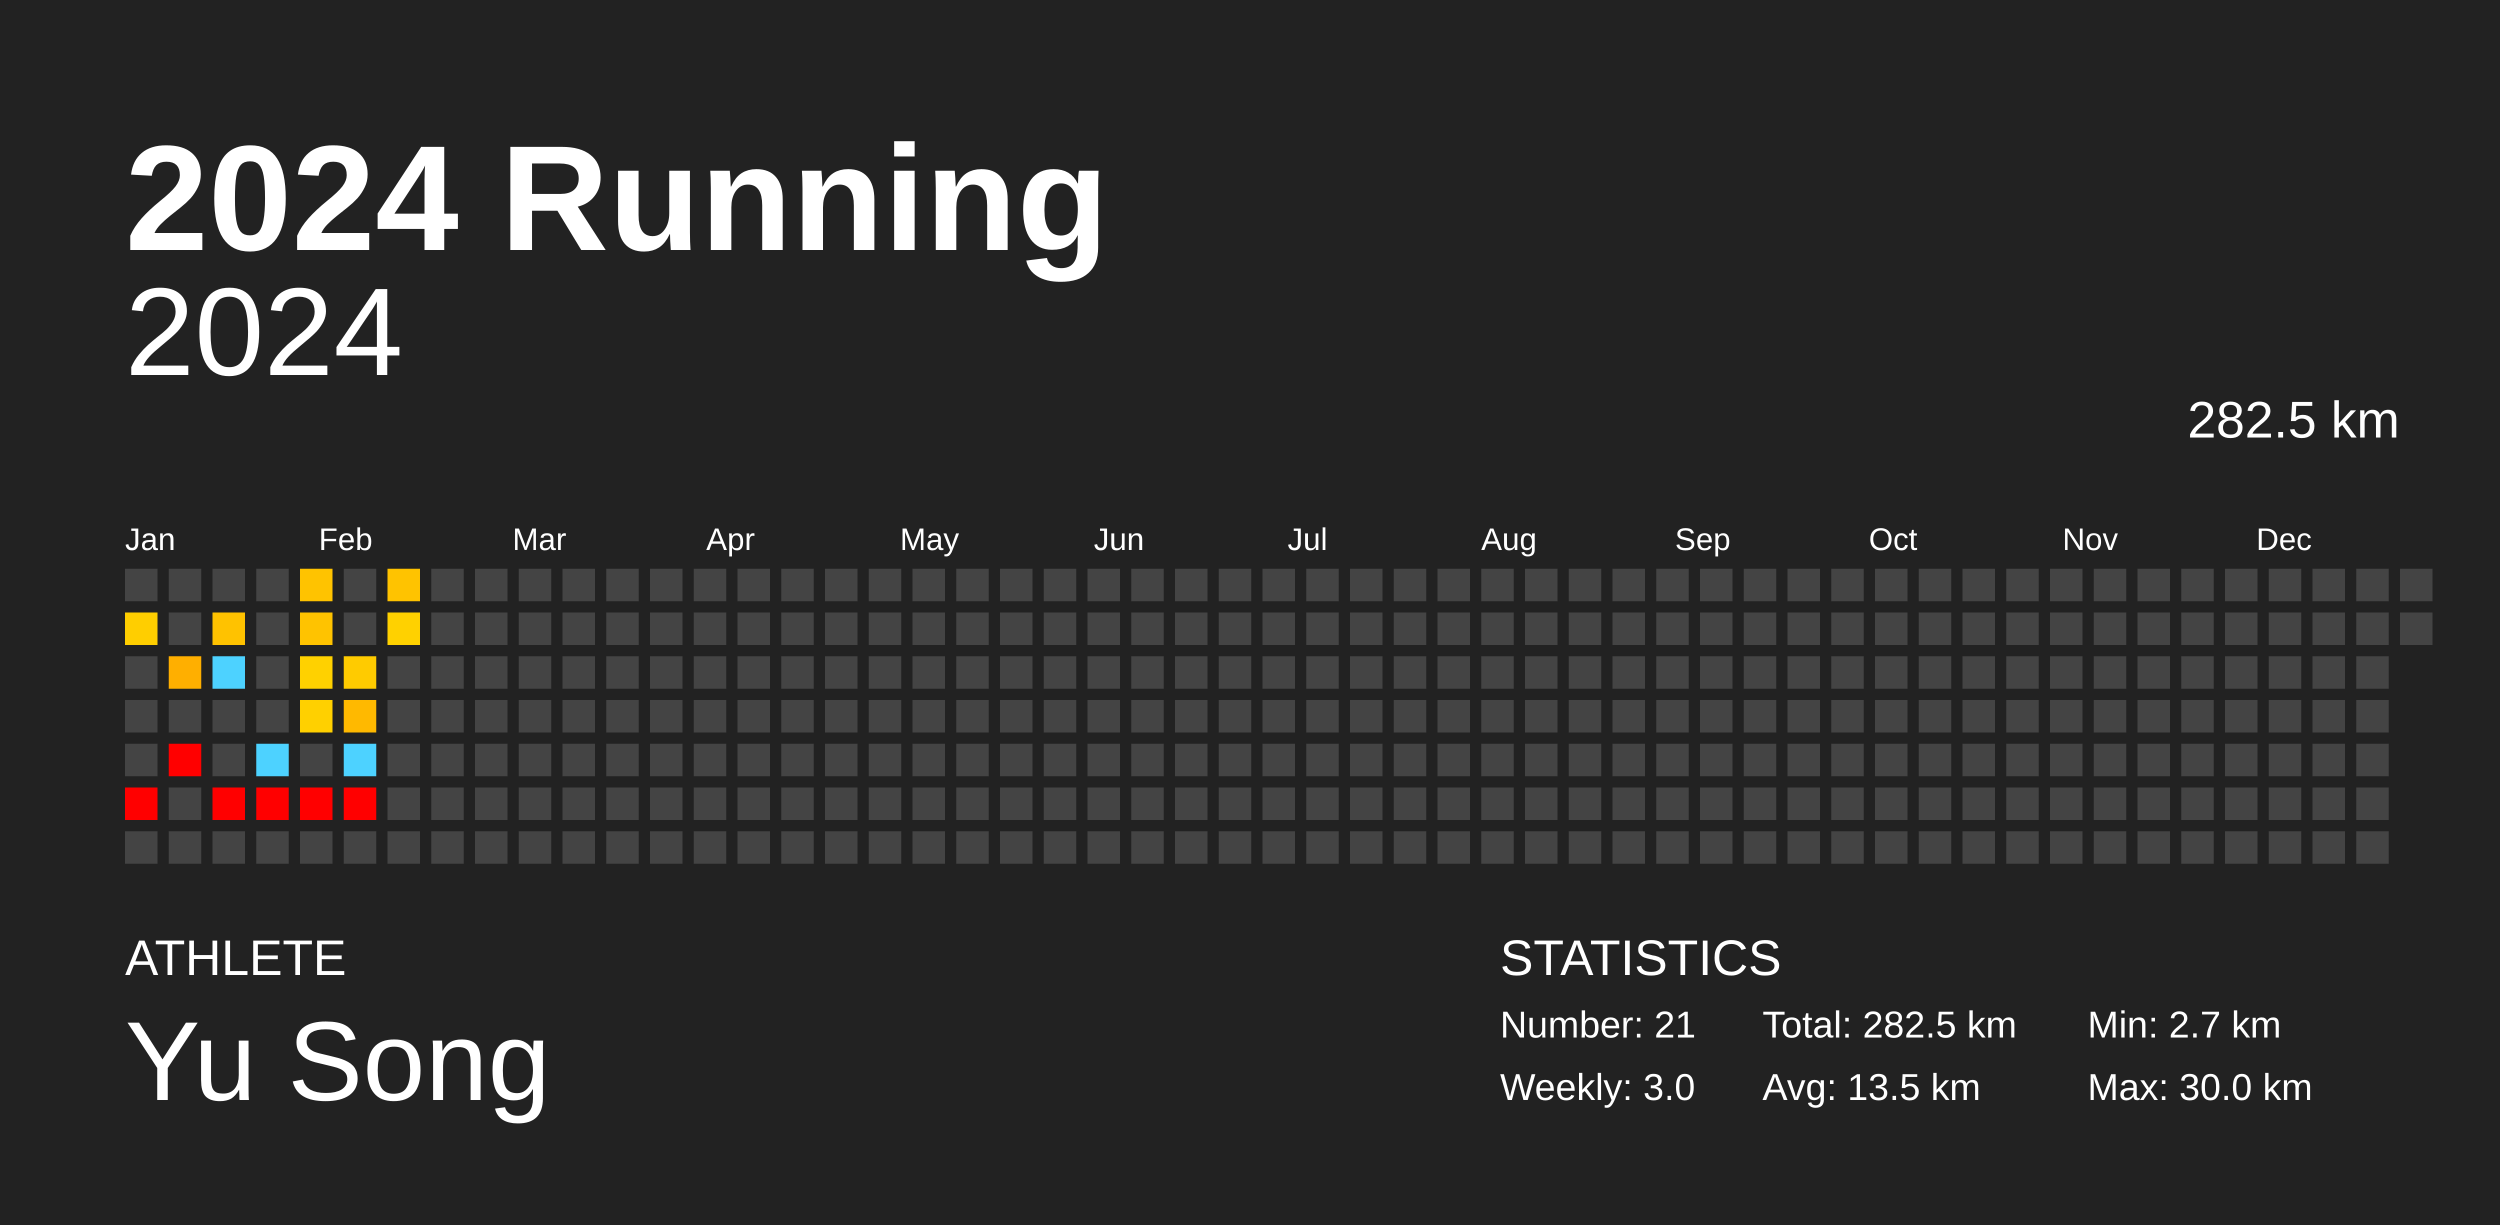
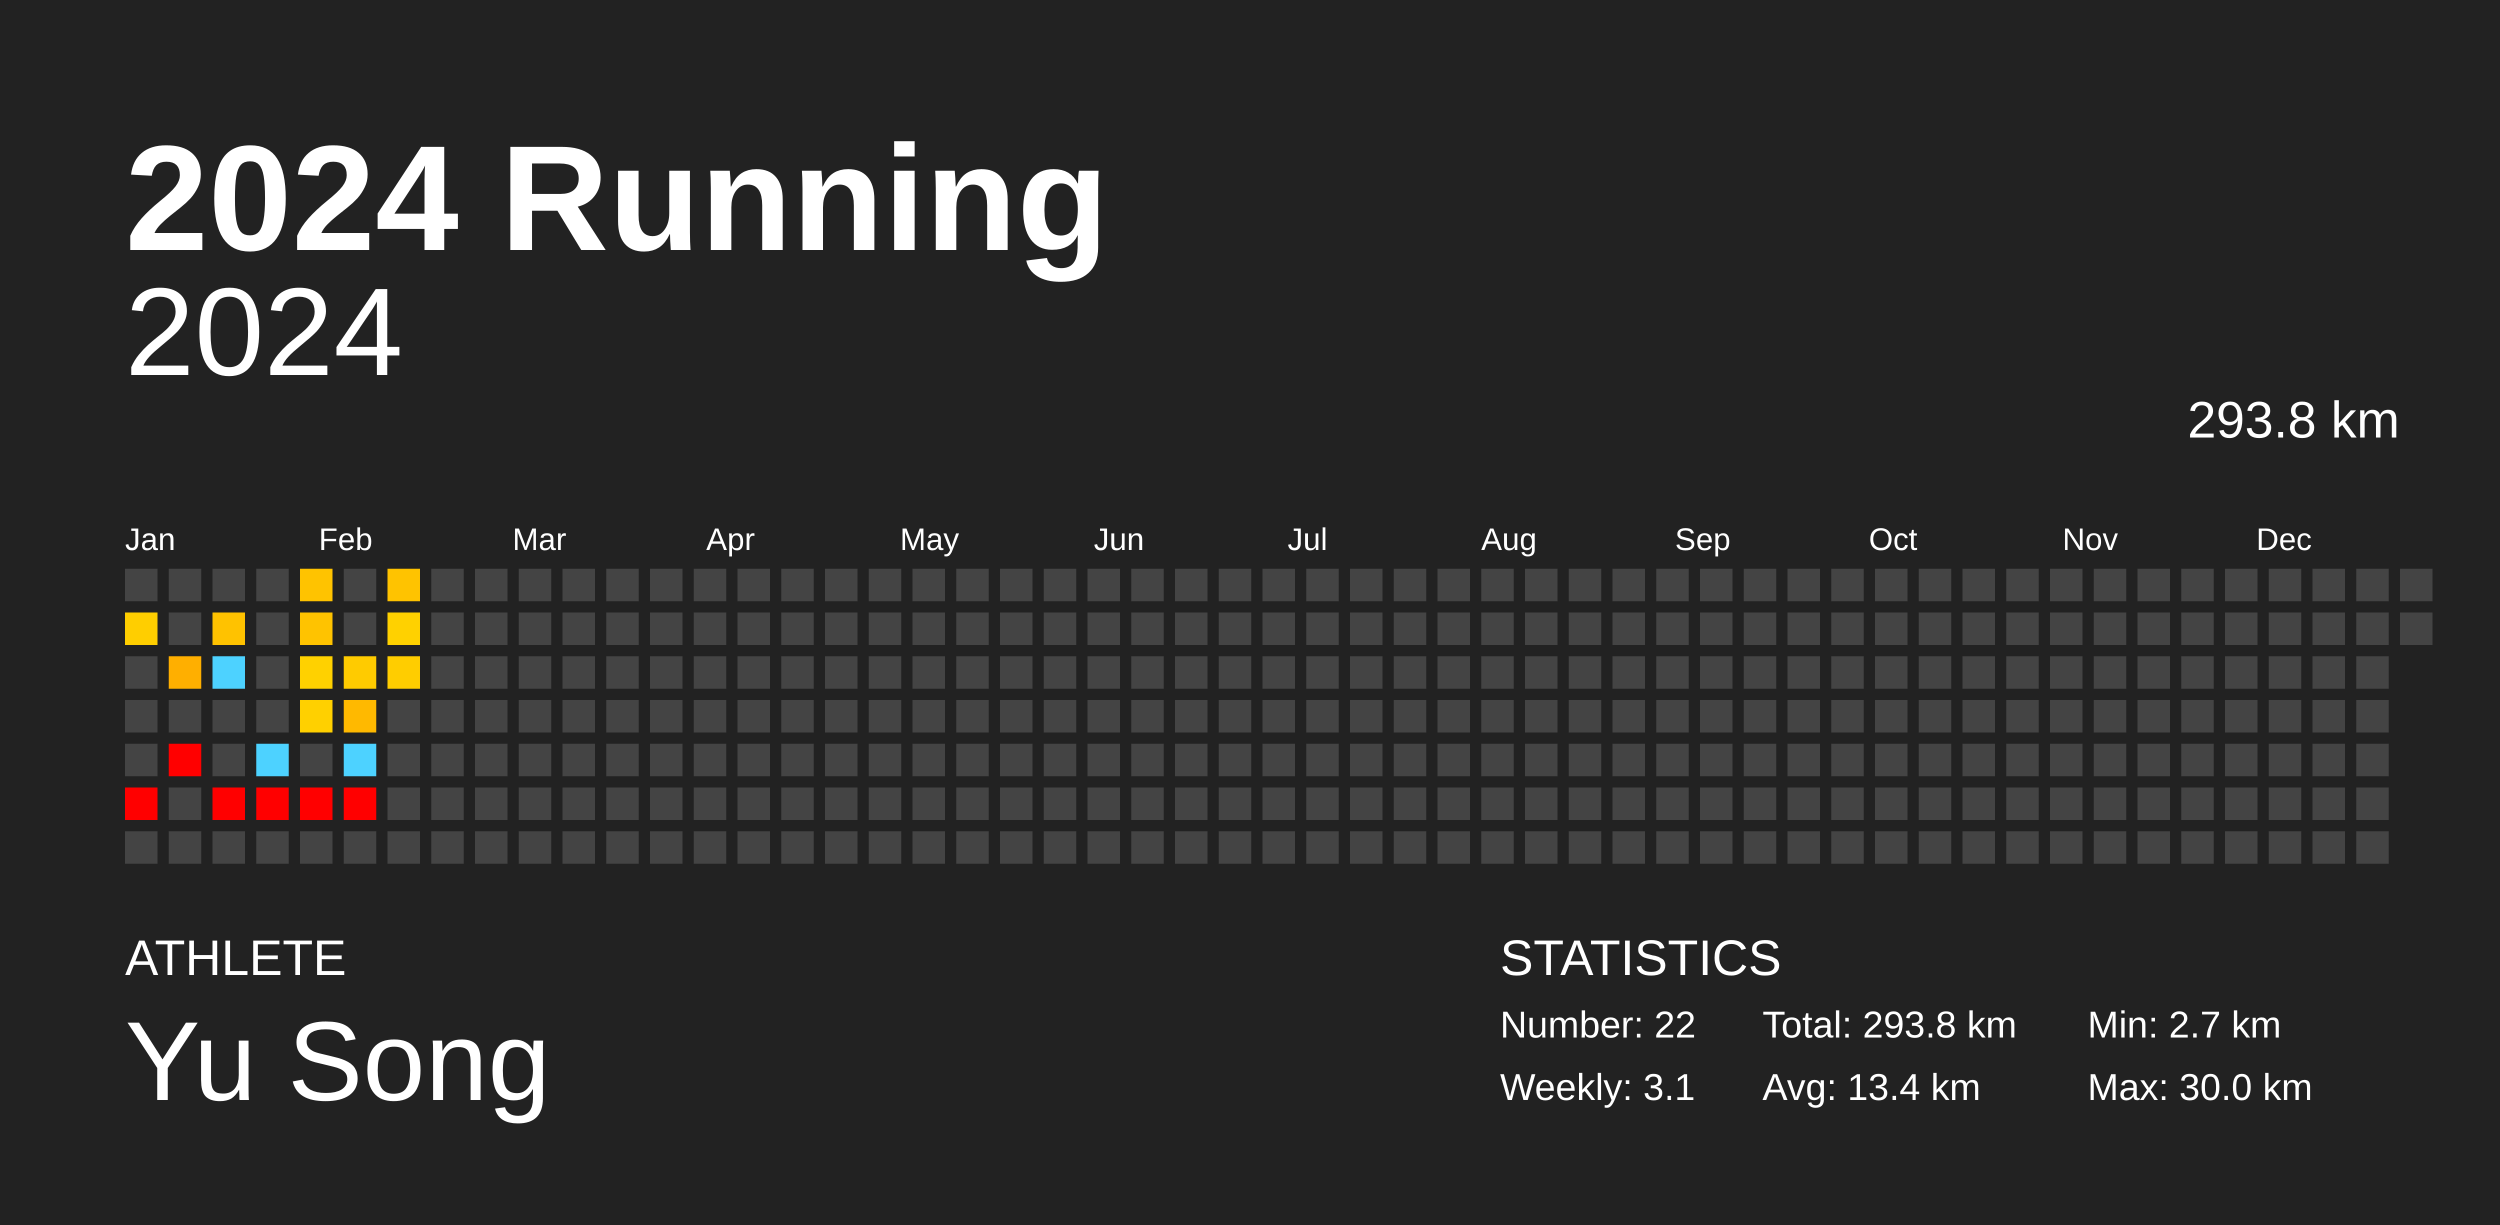
<svg xmlns="http://www.w3.org/2000/svg" baseProfile="full" height="98mm" version="1.1" viewBox="0,0,200,98" width="200mm">
  <defs />
  <rect fill="#222222" height="98" width="200" x="0" y="0" />
  <text fill="#FFFFFF" style="font-size:12px; font-family:Arial; font-weight:bold;" x="10" y="20">2024 Running</text>
  <text fill="#FFFFFF" style="font-size:4px; font-family:Arial" x="10" y="78">ATHLETE</text>
  <text fill="#FFFFFF" style="font-size:9px; font-family:Arial" x="10" y="88">Yu Song</text>
  <text fill="#FFFFFF" style="font-size:4px; font-family:Arial" x="120" y="78">STATISTICS</text>
-   <text fill="#FFFFFF" style="font-size:3px; font-family:Arial" x="120" y="83">Number: 21</text>
-   <text fill="#FFFFFF" style="font-size:3px; font-family:Arial" x="120" y="88">Weekly: 3.0</text>
-   <text fill="#FFFFFF" style="font-size:3px; font-family:Arial" x="141" y="83">Total: 282.5 km</text>
-   <text fill="#FFFFFF" style="font-size:3px; font-family:Arial" x="141" y="88">Avg: 13.5 km</text>
+   <text fill="#FFFFFF" style="font-size:3px; font-family:Arial" x="120" y="83">Number: 22</text>
+   <text fill="#FFFFFF" style="font-size:3px; font-family:Arial" x="120" y="88">Weekly: 3.1</text>
+   <text fill="#FFFFFF" style="font-size:3px; font-family:Arial" x="141" y="83">Total: 293.8 km</text>
+   <text fill="#FFFFFF" style="font-size:3px; font-family:Arial" x="141" y="88">Avg: 13.4 km</text>
  <text fill="#FFFFFF" style="font-size:3px; font-family:Arial" x="167" y="83">Min: 2.7 km</text>
  <text fill="#FFFFFF" style="font-size:3px; font-family:Arial" x="167" y="88">Max: 30.0 km</text>
  <text alignment-baseline="hanging" fill="#FFFFFF" style="font-size:10.0px; font-family:Arial;" x="10" y="30">2024</text>
-   <text alignment-baseline="hanging" fill="#FFFFFF" style="font-size:4.125px; font-family:Arial;" x="175" y="35">282.5 km</text>
+   <text alignment-baseline="hanging" fill="#FFFFFF" style="font-size:4.125px; font-family:Arial;" x="175" y="35">293.8 km</text>
  <text fill="#FFFFFF" style="font-size:2.5px; font-family:Arial" x="10.0" y="44">Jan</text>
  <text fill="#FFFFFF" style="font-size:2.5px; font-family:Arial" x="25.5" y="44">Feb</text>
  <text fill="#FFFFFF" style="font-size:2.5px; font-family:Arial" x="41.0" y="44">Mar</text>
  <text fill="#FFFFFF" style="font-size:2.5px; font-family:Arial" x="56.5" y="44">Apr</text>
  <text fill="#FFFFFF" style="font-size:2.5px; font-family:Arial" x="72.0" y="44">May</text>
  <text fill="#FFFFFF" style="font-size:2.5px; font-family:Arial" x="87.5" y="44">Jun</text>
  <text fill="#FFFFFF" style="font-size:2.5px; font-family:Arial" x="103.0" y="44">Jul</text>
  <text fill="#FFFFFF" style="font-size:2.5px; font-family:Arial" x="118.5" y="44">Aug</text>
  <text fill="#FFFFFF" style="font-size:2.5px; font-family:Arial" x="134.0" y="44">Sep</text>
  <text fill="#FFFFFF" style="font-size:2.5px; font-family:Arial" x="149.5" y="44">Oct</text>
  <text fill="#FFFFFF" style="font-size:2.5px; font-family:Arial" x="165.0" y="44">Nov</text>
  <text fill="#FFFFFF" style="font-size:2.5px; font-family:Arial" x="180.5" y="44">Dec</text>
  <rect fill="#444444" height="2.6" width="2.6" x="10.0" y="45.5" />
  <rect fill="#ffce00" height="2.6" width="2.6" x="10.0" y="49.0" />
  <rect fill="#444444" height="2.6" width="2.6" x="10.0" y="52.5" />
  <rect fill="#444444" height="2.6" width="2.6" x="10.0" y="56.0" />
  <rect fill="#444444" height="2.6" width="2.6" x="10.0" y="59.5" />
  <rect fill="red" height="2.6" width="2.6" x="10.0" y="63.0" />
  <rect fill="#444444" height="2.6" width="2.6" x="10.0" y="66.5" />
  <rect fill="#444444" height="2.6" width="2.6" x="13.5" y="45.5" />
  <rect fill="#444444" height="2.6" width="2.6" x="13.5" y="49.0" />
  <rect fill="#ffaf00" height="2.6" width="2.6" x="13.5" y="52.5" />
  <rect fill="#444444" height="2.6" width="2.6" x="13.5" y="56.0" />
  <rect fill="red" height="2.6" width="2.6" x="13.5" y="59.5" />
  <rect fill="#444444" height="2.6" width="2.6" x="13.5" y="63.0" />
  <rect fill="#444444" height="2.6" width="2.6" x="13.5" y="66.5" />
  <rect fill="#444444" height="2.6" width="2.6" x="17.0" y="45.5" />
  <rect fill="#ffc200" height="2.6" width="2.6" x="17.0" y="49.0" />
  <rect fill="#4dd2ff" height="2.6" width="2.6" x="17.0" y="52.5" />
  <rect fill="#444444" height="2.6" width="2.6" x="17.0" y="56.0" />
  <rect fill="#444444" height="2.6" width="2.6" x="17.0" y="59.5" />
  <rect fill="red" height="2.6" width="2.6" x="17.0" y="63.0" />
  <rect fill="#444444" height="2.6" width="2.6" x="17.0" y="66.5" />
  <rect fill="#444444" height="2.6" width="2.6" x="20.5" y="45.5" />
  <rect fill="#444444" height="2.6" width="2.6" x="20.5" y="49.0" />
  <rect fill="#444444" height="2.6" width="2.6" x="20.5" y="52.5" />
  <rect fill="#444444" height="2.6" width="2.6" x="20.5" y="56.0" />
  <rect fill="#4dd2ff" height="2.6" width="2.6" x="20.5" y="59.5" />
  <rect fill="red" height="2.6" width="2.6" x="20.5" y="63.0" />
  <rect fill="#444444" height="2.6" width="2.6" x="20.5" y="66.5" />
  <rect fill="#ffc300" height="2.6" width="2.6" x="24.0" y="45.5" />
  <rect fill="#ffc300" height="2.6" width="2.6" x="24.0" y="49.0" />
  <rect fill="#ffd100" height="2.6" width="2.6" x="24.0" y="52.5" />
  <rect fill="#ffd000" height="2.6" width="2.6" x="24.0" y="56.0" />
  <rect fill="#444444" height="2.6" width="2.6" x="24.0" y="59.5" />
  <rect fill="red" height="2.6" width="2.6" x="24.0" y="63.0" />
  <rect fill="#444444" height="2.6" width="2.6" x="24.0" y="66.5" />
  <rect fill="#444444" height="2.6" width="2.6" x="27.5" y="45.5" />
  <rect fill="#444444" height="2.6" width="2.6" x="27.5" y="49.0" />
  <rect fill="#ffcb00" height="2.6" width="2.6" x="27.5" y="52.5" />
  <rect fill="#ffb900" height="2.6" width="2.6" x="27.5" y="56.0" />
  <rect fill="#4dd2ff" height="2.6" width="2.6" x="27.5" y="59.5" />
  <rect fill="red" height="2.6" width="2.6" x="27.5" y="63.0" />
  <rect fill="#444444" height="2.6" width="2.6" x="27.5" y="66.5" />
  <rect fill="#ffc300" height="2.6" width="2.6" x="31.0" y="45.5" />
  <rect fill="#ffd100" height="2.6" width="2.6" x="31.0" y="49.0" />
-   <rect fill="#444444" height="2.6" width="2.6" x="31.0" y="52.5" />
+   <rect fill="#ffcd00" height="2.6" width="2.6" x="31.0" y="52.5" />
  <rect fill="#444444" height="2.6" width="2.6" x="31.0" y="56.0" />
  <rect fill="#444444" height="2.6" width="2.6" x="31.0" y="59.5" />
  <rect fill="#444444" height="2.6" width="2.6" x="31.0" y="63.0" />
  <rect fill="#444444" height="2.6" width="2.6" x="31.0" y="66.5" />
  <rect fill="#444444" height="2.6" width="2.6" x="34.5" y="45.5" />
  <rect fill="#444444" height="2.6" width="2.6" x="34.5" y="49.0" />
  <rect fill="#444444" height="2.6" width="2.6" x="34.5" y="52.5" />
  <rect fill="#444444" height="2.6" width="2.6" x="34.5" y="56.0" />
  <rect fill="#444444" height="2.6" width="2.6" x="34.5" y="59.5" />
  <rect fill="#444444" height="2.6" width="2.6" x="34.5" y="63.0" />
  <rect fill="#444444" height="2.6" width="2.6" x="34.5" y="66.5" />
  <rect fill="#444444" height="2.6" width="2.6" x="38.0" y="45.5" />
  <rect fill="#444444" height="2.6" width="2.6" x="38.0" y="49.0" />
  <rect fill="#444444" height="2.6" width="2.6" x="38.0" y="52.5" />
  <rect fill="#444444" height="2.6" width="2.6" x="38.0" y="56.0" />
  <rect fill="#444444" height="2.6" width="2.6" x="38.0" y="59.5" />
  <rect fill="#444444" height="2.6" width="2.6" x="38.0" y="63.0" />
  <rect fill="#444444" height="2.6" width="2.6" x="38.0" y="66.5" />
  <rect fill="#444444" height="2.6" width="2.6" x="41.5" y="45.5" />
  <rect fill="#444444" height="2.6" width="2.6" x="41.5" y="49.0" />
  <rect fill="#444444" height="2.6" width="2.6" x="41.5" y="52.5" />
  <rect fill="#444444" height="2.6" width="2.6" x="41.5" y="56.0" />
  <rect fill="#444444" height="2.6" width="2.6" x="41.5" y="59.5" />
  <rect fill="#444444" height="2.6" width="2.6" x="41.5" y="63.0" />
  <rect fill="#444444" height="2.6" width="2.6" x="41.5" y="66.5" />
  <rect fill="#444444" height="2.6" width="2.6" x="45.0" y="45.5" />
  <rect fill="#444444" height="2.6" width="2.6" x="45.0" y="49.0" />
  <rect fill="#444444" height="2.6" width="2.6" x="45.0" y="52.5" />
  <rect fill="#444444" height="2.6" width="2.6" x="45.0" y="56.0" />
  <rect fill="#444444" height="2.6" width="2.6" x="45.0" y="59.5" />
  <rect fill="#444444" height="2.6" width="2.6" x="45.0" y="63.0" />
  <rect fill="#444444" height="2.6" width="2.6" x="45.0" y="66.5" />
  <rect fill="#444444" height="2.6" width="2.6" x="48.5" y="45.5" />
  <rect fill="#444444" height="2.6" width="2.6" x="48.5" y="49.0" />
  <rect fill="#444444" height="2.6" width="2.6" x="48.5" y="52.5" />
  <rect fill="#444444" height="2.6" width="2.6" x="48.5" y="56.0" />
  <rect fill="#444444" height="2.6" width="2.6" x="48.5" y="59.5" />
  <rect fill="#444444" height="2.6" width="2.6" x="48.5" y="63.0" />
  <rect fill="#444444" height="2.6" width="2.6" x="48.5" y="66.5" />
  <rect fill="#444444" height="2.6" width="2.6" x="52.0" y="45.5" />
  <rect fill="#444444" height="2.6" width="2.6" x="52.0" y="49.0" />
  <rect fill="#444444" height="2.6" width="2.6" x="52.0" y="52.5" />
  <rect fill="#444444" height="2.6" width="2.6" x="52.0" y="56.0" />
  <rect fill="#444444" height="2.6" width="2.6" x="52.0" y="59.5" />
  <rect fill="#444444" height="2.6" width="2.6" x="52.0" y="63.0" />
  <rect fill="#444444" height="2.6" width="2.6" x="52.0" y="66.5" />
  <rect fill="#444444" height="2.6" width="2.6" x="55.5" y="45.5" />
  <rect fill="#444444" height="2.6" width="2.6" x="55.5" y="49.0" />
  <rect fill="#444444" height="2.6" width="2.6" x="55.5" y="52.5" />
  <rect fill="#444444" height="2.6" width="2.6" x="55.5" y="56.0" />
  <rect fill="#444444" height="2.6" width="2.6" x="55.5" y="59.5" />
  <rect fill="#444444" height="2.6" width="2.6" x="55.5" y="63.0" />
  <rect fill="#444444" height="2.6" width="2.6" x="55.5" y="66.5" />
  <rect fill="#444444" height="2.6" width="2.6" x="59.0" y="45.5" />
  <rect fill="#444444" height="2.6" width="2.6" x="59.0" y="49.0" />
  <rect fill="#444444" height="2.6" width="2.6" x="59.0" y="52.5" />
  <rect fill="#444444" height="2.6" width="2.6" x="59.0" y="56.0" />
  <rect fill="#444444" height="2.6" width="2.6" x="59.0" y="59.5" />
  <rect fill="#444444" height="2.6" width="2.6" x="59.0" y="63.0" />
  <rect fill="#444444" height="2.6" width="2.6" x="59.0" y="66.5" />
  <rect fill="#444444" height="2.6" width="2.6" x="62.5" y="45.5" />
  <rect fill="#444444" height="2.6" width="2.6" x="62.5" y="49.0" />
  <rect fill="#444444" height="2.6" width="2.6" x="62.5" y="52.5" />
  <rect fill="#444444" height="2.6" width="2.6" x="62.5" y="56.0" />
  <rect fill="#444444" height="2.6" width="2.6" x="62.5" y="59.5" />
  <rect fill="#444444" height="2.6" width="2.6" x="62.5" y="63.0" />
  <rect fill="#444444" height="2.6" width="2.6" x="62.5" y="66.5" />
  <rect fill="#444444" height="2.6" width="2.6" x="66.0" y="45.5" />
  <rect fill="#444444" height="2.6" width="2.6" x="66.0" y="49.0" />
  <rect fill="#444444" height="2.6" width="2.6" x="66.0" y="52.5" />
  <rect fill="#444444" height="2.6" width="2.6" x="66.0" y="56.0" />
  <rect fill="#444444" height="2.6" width="2.6" x="66.0" y="59.5" />
  <rect fill="#444444" height="2.6" width="2.6" x="66.0" y="63.0" />
  <rect fill="#444444" height="2.6" width="2.6" x="66.0" y="66.5" />
  <rect fill="#444444" height="2.6" width="2.6" x="69.5" y="45.5" />
  <rect fill="#444444" height="2.6" width="2.6" x="69.5" y="49.0" />
  <rect fill="#444444" height="2.6" width="2.6" x="69.5" y="52.5" />
  <rect fill="#444444" height="2.6" width="2.6" x="69.5" y="56.0" />
  <rect fill="#444444" height="2.6" width="2.6" x="69.5" y="59.5" />
  <rect fill="#444444" height="2.6" width="2.6" x="69.5" y="63.0" />
  <rect fill="#444444" height="2.6" width="2.6" x="69.5" y="66.5" />
  <rect fill="#444444" height="2.6" width="2.6" x="73.0" y="45.5" />
  <rect fill="#444444" height="2.6" width="2.6" x="73.0" y="49.0" />
  <rect fill="#444444" height="2.6" width="2.6" x="73.0" y="52.5" />
  <rect fill="#444444" height="2.6" width="2.6" x="73.0" y="56.0" />
  <rect fill="#444444" height="2.6" width="2.6" x="73.0" y="59.5" />
  <rect fill="#444444" height="2.6" width="2.6" x="73.0" y="63.0" />
  <rect fill="#444444" height="2.6" width="2.6" x="73.0" y="66.5" />
  <rect fill="#444444" height="2.6" width="2.6" x="76.5" y="45.5" />
  <rect fill="#444444" height="2.6" width="2.6" x="76.5" y="49.0" />
  <rect fill="#444444" height="2.6" width="2.6" x="76.5" y="52.5" />
  <rect fill="#444444" height="2.6" width="2.6" x="76.5" y="56.0" />
  <rect fill="#444444" height="2.6" width="2.6" x="76.5" y="59.5" />
  <rect fill="#444444" height="2.6" width="2.6" x="76.5" y="63.0" />
  <rect fill="#444444" height="2.6" width="2.6" x="76.5" y="66.5" />
  <rect fill="#444444" height="2.6" width="2.6" x="80.0" y="45.5" />
  <rect fill="#444444" height="2.6" width="2.6" x="80.0" y="49.0" />
  <rect fill="#444444" height="2.6" width="2.6" x="80.0" y="52.5" />
  <rect fill="#444444" height="2.6" width="2.6" x="80.0" y="56.0" />
  <rect fill="#444444" height="2.6" width="2.6" x="80.0" y="59.5" />
  <rect fill="#444444" height="2.6" width="2.6" x="80.0" y="63.0" />
  <rect fill="#444444" height="2.6" width="2.6" x="80.0" y="66.5" />
  <rect fill="#444444" height="2.6" width="2.6" x="83.5" y="45.5" />
  <rect fill="#444444" height="2.6" width="2.6" x="83.5" y="49.0" />
  <rect fill="#444444" height="2.6" width="2.6" x="83.5" y="52.5" />
  <rect fill="#444444" height="2.6" width="2.6" x="83.5" y="56.0" />
  <rect fill="#444444" height="2.6" width="2.6" x="83.5" y="59.5" />
  <rect fill="#444444" height="2.6" width="2.6" x="83.5" y="63.0" />
  <rect fill="#444444" height="2.6" width="2.6" x="83.5" y="66.5" />
  <rect fill="#444444" height="2.6" width="2.6" x="87.0" y="45.5" />
  <rect fill="#444444" height="2.6" width="2.6" x="87.0" y="49.0" />
  <rect fill="#444444" height="2.6" width="2.6" x="87.0" y="52.5" />
  <rect fill="#444444" height="2.6" width="2.6" x="87.0" y="56.0" />
  <rect fill="#444444" height="2.6" width="2.6" x="87.0" y="59.5" />
  <rect fill="#444444" height="2.6" width="2.6" x="87.0" y="63.0" />
  <rect fill="#444444" height="2.6" width="2.6" x="87.0" y="66.5" />
  <rect fill="#444444" height="2.6" width="2.6" x="90.5" y="45.5" />
  <rect fill="#444444" height="2.6" width="2.6" x="90.5" y="49.0" />
  <rect fill="#444444" height="2.6" width="2.6" x="90.5" y="52.5" />
  <rect fill="#444444" height="2.6" width="2.6" x="90.5" y="56.0" />
  <rect fill="#444444" height="2.6" width="2.6" x="90.5" y="59.5" />
  <rect fill="#444444" height="2.6" width="2.6" x="90.5" y="63.0" />
  <rect fill="#444444" height="2.6" width="2.6" x="90.5" y="66.5" />
  <rect fill="#444444" height="2.6" width="2.6" x="94.0" y="45.5" />
  <rect fill="#444444" height="2.6" width="2.6" x="94.0" y="49.0" />
  <rect fill="#444444" height="2.6" width="2.6" x="94.0" y="52.5" />
  <rect fill="#444444" height="2.6" width="2.6" x="94.0" y="56.0" />
  <rect fill="#444444" height="2.6" width="2.6" x="94.0" y="59.5" />
  <rect fill="#444444" height="2.6" width="2.6" x="94.0" y="63.0" />
  <rect fill="#444444" height="2.6" width="2.6" x="94.0" y="66.5" />
  <rect fill="#444444" height="2.6" width="2.6" x="97.5" y="45.5" />
  <rect fill="#444444" height="2.6" width="2.6" x="97.5" y="49.0" />
  <rect fill="#444444" height="2.6" width="2.6" x="97.5" y="52.5" />
  <rect fill="#444444" height="2.6" width="2.6" x="97.5" y="56.0" />
  <rect fill="#444444" height="2.6" width="2.6" x="97.5" y="59.5" />
  <rect fill="#444444" height="2.6" width="2.6" x="97.5" y="63.0" />
  <rect fill="#444444" height="2.6" width="2.6" x="97.5" y="66.5" />
  <rect fill="#444444" height="2.6" width="2.6" x="101.0" y="45.5" />
  <rect fill="#444444" height="2.6" width="2.6" x="101.0" y="49.0" />
  <rect fill="#444444" height="2.6" width="2.6" x="101.0" y="52.5" />
  <rect fill="#444444" height="2.6" width="2.6" x="101.0" y="56.0" />
  <rect fill="#444444" height="2.6" width="2.6" x="101.0" y="59.5" />
  <rect fill="#444444" height="2.6" width="2.6" x="101.0" y="63.0" />
  <rect fill="#444444" height="2.6" width="2.6" x="101.0" y="66.5" />
  <rect fill="#444444" height="2.6" width="2.6" x="104.5" y="45.5" />
  <rect fill="#444444" height="2.6" width="2.6" x="104.5" y="49.0" />
  <rect fill="#444444" height="2.6" width="2.6" x="104.5" y="52.5" />
  <rect fill="#444444" height="2.6" width="2.6" x="104.5" y="56.0" />
  <rect fill="#444444" height="2.6" width="2.6" x="104.5" y="59.5" />
  <rect fill="#444444" height="2.6" width="2.6" x="104.5" y="63.0" />
  <rect fill="#444444" height="2.6" width="2.6" x="104.5" y="66.5" />
  <rect fill="#444444" height="2.6" width="2.6" x="108.0" y="45.5" />
  <rect fill="#444444" height="2.6" width="2.6" x="108.0" y="49.0" />
  <rect fill="#444444" height="2.6" width="2.6" x="108.0" y="52.5" />
  <rect fill="#444444" height="2.6" width="2.6" x="108.0" y="56.0" />
  <rect fill="#444444" height="2.6" width="2.6" x="108.0" y="59.5" />
  <rect fill="#444444" height="2.6" width="2.6" x="108.0" y="63.0" />
  <rect fill="#444444" height="2.6" width="2.6" x="108.0" y="66.5" />
  <rect fill="#444444" height="2.6" width="2.6" x="111.5" y="45.5" />
  <rect fill="#444444" height="2.6" width="2.6" x="111.5" y="49.0" />
  <rect fill="#444444" height="2.6" width="2.6" x="111.5" y="52.5" />
  <rect fill="#444444" height="2.6" width="2.6" x="111.5" y="56.0" />
  <rect fill="#444444" height="2.6" width="2.6" x="111.5" y="59.5" />
  <rect fill="#444444" height="2.6" width="2.6" x="111.5" y="63.0" />
  <rect fill="#444444" height="2.6" width="2.6" x="111.5" y="66.5" />
  <rect fill="#444444" height="2.6" width="2.6" x="115.0" y="45.5" />
  <rect fill="#444444" height="2.6" width="2.6" x="115.0" y="49.0" />
  <rect fill="#444444" height="2.6" width="2.6" x="115.0" y="52.5" />
  <rect fill="#444444" height="2.6" width="2.6" x="115.0" y="56.0" />
  <rect fill="#444444" height="2.6" width="2.6" x="115.0" y="59.5" />
  <rect fill="#444444" height="2.6" width="2.6" x="115.0" y="63.0" />
  <rect fill="#444444" height="2.6" width="2.6" x="115.0" y="66.5" />
  <rect fill="#444444" height="2.6" width="2.6" x="118.5" y="45.5" />
  <rect fill="#444444" height="2.6" width="2.6" x="118.5" y="49.0" />
  <rect fill="#444444" height="2.6" width="2.6" x="118.5" y="52.5" />
  <rect fill="#444444" height="2.6" width="2.6" x="118.5" y="56.0" />
  <rect fill="#444444" height="2.6" width="2.6" x="118.5" y="59.5" />
  <rect fill="#444444" height="2.6" width="2.6" x="118.5" y="63.0" />
  <rect fill="#444444" height="2.6" width="2.6" x="118.5" y="66.5" />
  <rect fill="#444444" height="2.6" width="2.6" x="122.0" y="45.5" />
  <rect fill="#444444" height="2.6" width="2.6" x="122.0" y="49.0" />
  <rect fill="#444444" height="2.6" width="2.6" x="122.0" y="52.5" />
  <rect fill="#444444" height="2.6" width="2.6" x="122.0" y="56.0" />
  <rect fill="#444444" height="2.6" width="2.6" x="122.0" y="59.5" />
  <rect fill="#444444" height="2.6" width="2.6" x="122.0" y="63.0" />
  <rect fill="#444444" height="2.6" width="2.6" x="122.0" y="66.5" />
  <rect fill="#444444" height="2.6" width="2.6" x="125.5" y="45.5" />
  <rect fill="#444444" height="2.6" width="2.6" x="125.5" y="49.0" />
  <rect fill="#444444" height="2.6" width="2.6" x="125.5" y="52.5" />
  <rect fill="#444444" height="2.6" width="2.6" x="125.5" y="56.0" />
  <rect fill="#444444" height="2.6" width="2.6" x="125.5" y="59.5" />
  <rect fill="#444444" height="2.6" width="2.6" x="125.5" y="63.0" />
  <rect fill="#444444" height="2.6" width="2.6" x="125.5" y="66.5" />
  <rect fill="#444444" height="2.6" width="2.6" x="129.0" y="45.5" />
  <rect fill="#444444" height="2.6" width="2.6" x="129.0" y="49.0" />
  <rect fill="#444444" height="2.6" width="2.6" x="129.0" y="52.5" />
  <rect fill="#444444" height="2.6" width="2.6" x="129.0" y="56.0" />
  <rect fill="#444444" height="2.6" width="2.6" x="129.0" y="59.5" />
  <rect fill="#444444" height="2.6" width="2.6" x="129.0" y="63.0" />
  <rect fill="#444444" height="2.6" width="2.6" x="129.0" y="66.5" />
  <rect fill="#444444" height="2.6" width="2.6" x="132.5" y="45.5" />
  <rect fill="#444444" height="2.6" width="2.6" x="132.5" y="49.0" />
  <rect fill="#444444" height="2.6" width="2.6" x="132.5" y="52.5" />
  <rect fill="#444444" height="2.6" width="2.6" x="132.5" y="56.0" />
  <rect fill="#444444" height="2.6" width="2.6" x="132.5" y="59.5" />
  <rect fill="#444444" height="2.6" width="2.6" x="132.5" y="63.0" />
  <rect fill="#444444" height="2.6" width="2.6" x="132.5" y="66.5" />
  <rect fill="#444444" height="2.6" width="2.6" x="136.0" y="45.5" />
  <rect fill="#444444" height="2.6" width="2.6" x="136.0" y="49.0" />
  <rect fill="#444444" height="2.6" width="2.6" x="136.0" y="52.5" />
  <rect fill="#444444" height="2.6" width="2.6" x="136.0" y="56.0" />
  <rect fill="#444444" height="2.6" width="2.6" x="136.0" y="59.5" />
  <rect fill="#444444" height="2.6" width="2.6" x="136.0" y="63.0" />
  <rect fill="#444444" height="2.6" width="2.6" x="136.0" y="66.5" />
  <rect fill="#444444" height="2.6" width="2.6" x="139.5" y="45.5" />
  <rect fill="#444444" height="2.6" width="2.6" x="139.5" y="49.0" />
  <rect fill="#444444" height="2.6" width="2.6" x="139.5" y="52.5" />
  <rect fill="#444444" height="2.6" width="2.6" x="139.5" y="56.0" />
  <rect fill="#444444" height="2.6" width="2.6" x="139.5" y="59.5" />
  <rect fill="#444444" height="2.6" width="2.6" x="139.5" y="63.0" />
  <rect fill="#444444" height="2.6" width="2.6" x="139.5" y="66.5" />
  <rect fill="#444444" height="2.6" width="2.6" x="143.0" y="45.5" />
  <rect fill="#444444" height="2.6" width="2.6" x="143.0" y="49.0" />
  <rect fill="#444444" height="2.6" width="2.6" x="143.0" y="52.5" />
  <rect fill="#444444" height="2.6" width="2.6" x="143.0" y="56.0" />
  <rect fill="#444444" height="2.6" width="2.6" x="143.0" y="59.5" />
  <rect fill="#444444" height="2.6" width="2.6" x="143.0" y="63.0" />
  <rect fill="#444444" height="2.6" width="2.6" x="143.0" y="66.5" />
  <rect fill="#444444" height="2.6" width="2.6" x="146.5" y="45.5" />
  <rect fill="#444444" height="2.6" width="2.6" x="146.5" y="49.0" />
  <rect fill="#444444" height="2.6" width="2.6" x="146.5" y="52.5" />
  <rect fill="#444444" height="2.6" width="2.6" x="146.5" y="56.0" />
  <rect fill="#444444" height="2.6" width="2.6" x="146.5" y="59.5" />
  <rect fill="#444444" height="2.6" width="2.6" x="146.5" y="63.0" />
  <rect fill="#444444" height="2.6" width="2.6" x="146.5" y="66.5" />
  <rect fill="#444444" height="2.6" width="2.6" x="150.0" y="45.5" />
  <rect fill="#444444" height="2.6" width="2.6" x="150.0" y="49.0" />
  <rect fill="#444444" height="2.6" width="2.6" x="150.0" y="52.5" />
  <rect fill="#444444" height="2.6" width="2.6" x="150.0" y="56.0" />
  <rect fill="#444444" height="2.6" width="2.6" x="150.0" y="59.5" />
  <rect fill="#444444" height="2.6" width="2.6" x="150.0" y="63.0" />
  <rect fill="#444444" height="2.6" width="2.6" x="150.0" y="66.5" />
  <rect fill="#444444" height="2.6" width="2.6" x="153.5" y="45.5" />
  <rect fill="#444444" height="2.6" width="2.6" x="153.5" y="49.0" />
  <rect fill="#444444" height="2.6" width="2.6" x="153.5" y="52.5" />
  <rect fill="#444444" height="2.6" width="2.6" x="153.5" y="56.0" />
  <rect fill="#444444" height="2.6" width="2.6" x="153.5" y="59.5" />
  <rect fill="#444444" height="2.6" width="2.6" x="153.5" y="63.0" />
  <rect fill="#444444" height="2.6" width="2.6" x="153.5" y="66.5" />
  <rect fill="#444444" height="2.6" width="2.6" x="157.0" y="45.5" />
  <rect fill="#444444" height="2.6" width="2.6" x="157.0" y="49.0" />
  <rect fill="#444444" height="2.6" width="2.6" x="157.0" y="52.5" />
  <rect fill="#444444" height="2.6" width="2.6" x="157.0" y="56.0" />
  <rect fill="#444444" height="2.6" width="2.6" x="157.0" y="59.5" />
  <rect fill="#444444" height="2.6" width="2.6" x="157.0" y="63.0" />
  <rect fill="#444444" height="2.6" width="2.6" x="157.0" y="66.5" />
  <rect fill="#444444" height="2.6" width="2.6" x="160.5" y="45.5" />
  <rect fill="#444444" height="2.6" width="2.6" x="160.5" y="49.0" />
  <rect fill="#444444" height="2.6" width="2.6" x="160.5" y="52.5" />
  <rect fill="#444444" height="2.6" width="2.6" x="160.5" y="56.0" />
  <rect fill="#444444" height="2.6" width="2.6" x="160.5" y="59.5" />
  <rect fill="#444444" height="2.6" width="2.6" x="160.5" y="63.0" />
  <rect fill="#444444" height="2.6" width="2.6" x="160.5" y="66.5" />
  <rect fill="#444444" height="2.6" width="2.6" x="164.0" y="45.5" />
  <rect fill="#444444" height="2.6" width="2.6" x="164.0" y="49.0" />
  <rect fill="#444444" height="2.6" width="2.6" x="164.0" y="52.5" />
  <rect fill="#444444" height="2.6" width="2.6" x="164.0" y="56.0" />
  <rect fill="#444444" height="2.6" width="2.6" x="164.0" y="59.5" />
  <rect fill="#444444" height="2.6" width="2.6" x="164.0" y="63.0" />
  <rect fill="#444444" height="2.6" width="2.6" x="164.0" y="66.5" />
  <rect fill="#444444" height="2.6" width="2.6" x="167.5" y="45.5" />
  <rect fill="#444444" height="2.6" width="2.6" x="167.5" y="49.0" />
  <rect fill="#444444" height="2.6" width="2.6" x="167.5" y="52.5" />
  <rect fill="#444444" height="2.6" width="2.6" x="167.5" y="56.0" />
  <rect fill="#444444" height="2.6" width="2.6" x="167.5" y="59.5" />
  <rect fill="#444444" height="2.6" width="2.6" x="167.5" y="63.0" />
  <rect fill="#444444" height="2.6" width="2.6" x="167.5" y="66.5" />
  <rect fill="#444444" height="2.6" width="2.6" x="171.0" y="45.5" />
  <rect fill="#444444" height="2.6" width="2.6" x="171.0" y="49.0" />
  <rect fill="#444444" height="2.6" width="2.6" x="171.0" y="52.5" />
  <rect fill="#444444" height="2.6" width="2.6" x="171.0" y="56.0" />
  <rect fill="#444444" height="2.6" width="2.6" x="171.0" y="59.5" />
  <rect fill="#444444" height="2.6" width="2.6" x="171.0" y="63.0" />
  <rect fill="#444444" height="2.6" width="2.6" x="171.0" y="66.5" />
  <rect fill="#444444" height="2.6" width="2.6" x="174.5" y="45.5" />
  <rect fill="#444444" height="2.6" width="2.6" x="174.5" y="49.0" />
  <rect fill="#444444" height="2.6" width="2.6" x="174.5" y="52.5" />
  <rect fill="#444444" height="2.6" width="2.6" x="174.5" y="56.0" />
  <rect fill="#444444" height="2.6" width="2.6" x="174.5" y="59.5" />
  <rect fill="#444444" height="2.6" width="2.6" x="174.5" y="63.0" />
  <rect fill="#444444" height="2.6" width="2.6" x="174.5" y="66.5" />
  <rect fill="#444444" height="2.6" width="2.6" x="178.0" y="45.5" />
  <rect fill="#444444" height="2.6" width="2.6" x="178.0" y="49.0" />
  <rect fill="#444444" height="2.6" width="2.6" x="178.0" y="52.5" />
  <rect fill="#444444" height="2.6" width="2.6" x="178.0" y="56.0" />
  <rect fill="#444444" height="2.6" width="2.6" x="178.0" y="59.5" />
  <rect fill="#444444" height="2.6" width="2.6" x="178.0" y="63.0" />
  <rect fill="#444444" height="2.6" width="2.6" x="178.0" y="66.5" />
  <rect fill="#444444" height="2.6" width="2.6" x="181.5" y="45.5" />
  <rect fill="#444444" height="2.6" width="2.6" x="181.5" y="49.0" />
  <rect fill="#444444" height="2.6" width="2.6" x="181.5" y="52.5" />
  <rect fill="#444444" height="2.6" width="2.6" x="181.5" y="56.0" />
  <rect fill="#444444" height="2.6" width="2.6" x="181.5" y="59.5" />
  <rect fill="#444444" height="2.6" width="2.6" x="181.5" y="63.0" />
  <rect fill="#444444" height="2.6" width="2.6" x="181.5" y="66.5" />
  <rect fill="#444444" height="2.6" width="2.6" x="185.0" y="45.5" />
  <rect fill="#444444" height="2.6" width="2.6" x="185.0" y="49.0" />
  <rect fill="#444444" height="2.6" width="2.6" x="185.0" y="52.5" />
  <rect fill="#444444" height="2.6" width="2.6" x="185.0" y="56.0" />
  <rect fill="#444444" height="2.6" width="2.6" x="185.0" y="59.5" />
  <rect fill="#444444" height="2.6" width="2.6" x="185.0" y="63.0" />
  <rect fill="#444444" height="2.6" width="2.6" x="185.0" y="66.5" />
  <rect fill="#444444" height="2.6" width="2.6" x="188.5" y="45.5" />
  <rect fill="#444444" height="2.6" width="2.6" x="188.5" y="49.0" />
  <rect fill="#444444" height="2.6" width="2.6" x="188.5" y="52.5" />
  <rect fill="#444444" height="2.6" width="2.6" x="188.5" y="56.0" />
  <rect fill="#444444" height="2.6" width="2.6" x="188.5" y="59.5" />
  <rect fill="#444444" height="2.6" width="2.6" x="188.5" y="63.0" />
  <rect fill="#444444" height="2.6" width="2.6" x="188.5" y="66.5" />
  <rect fill="#444444" height="2.6" width="2.6" x="192.0" y="45.5" />
  <rect fill="#444444" height="2.6" width="2.6" x="192.0" y="49.0" />
</svg>
